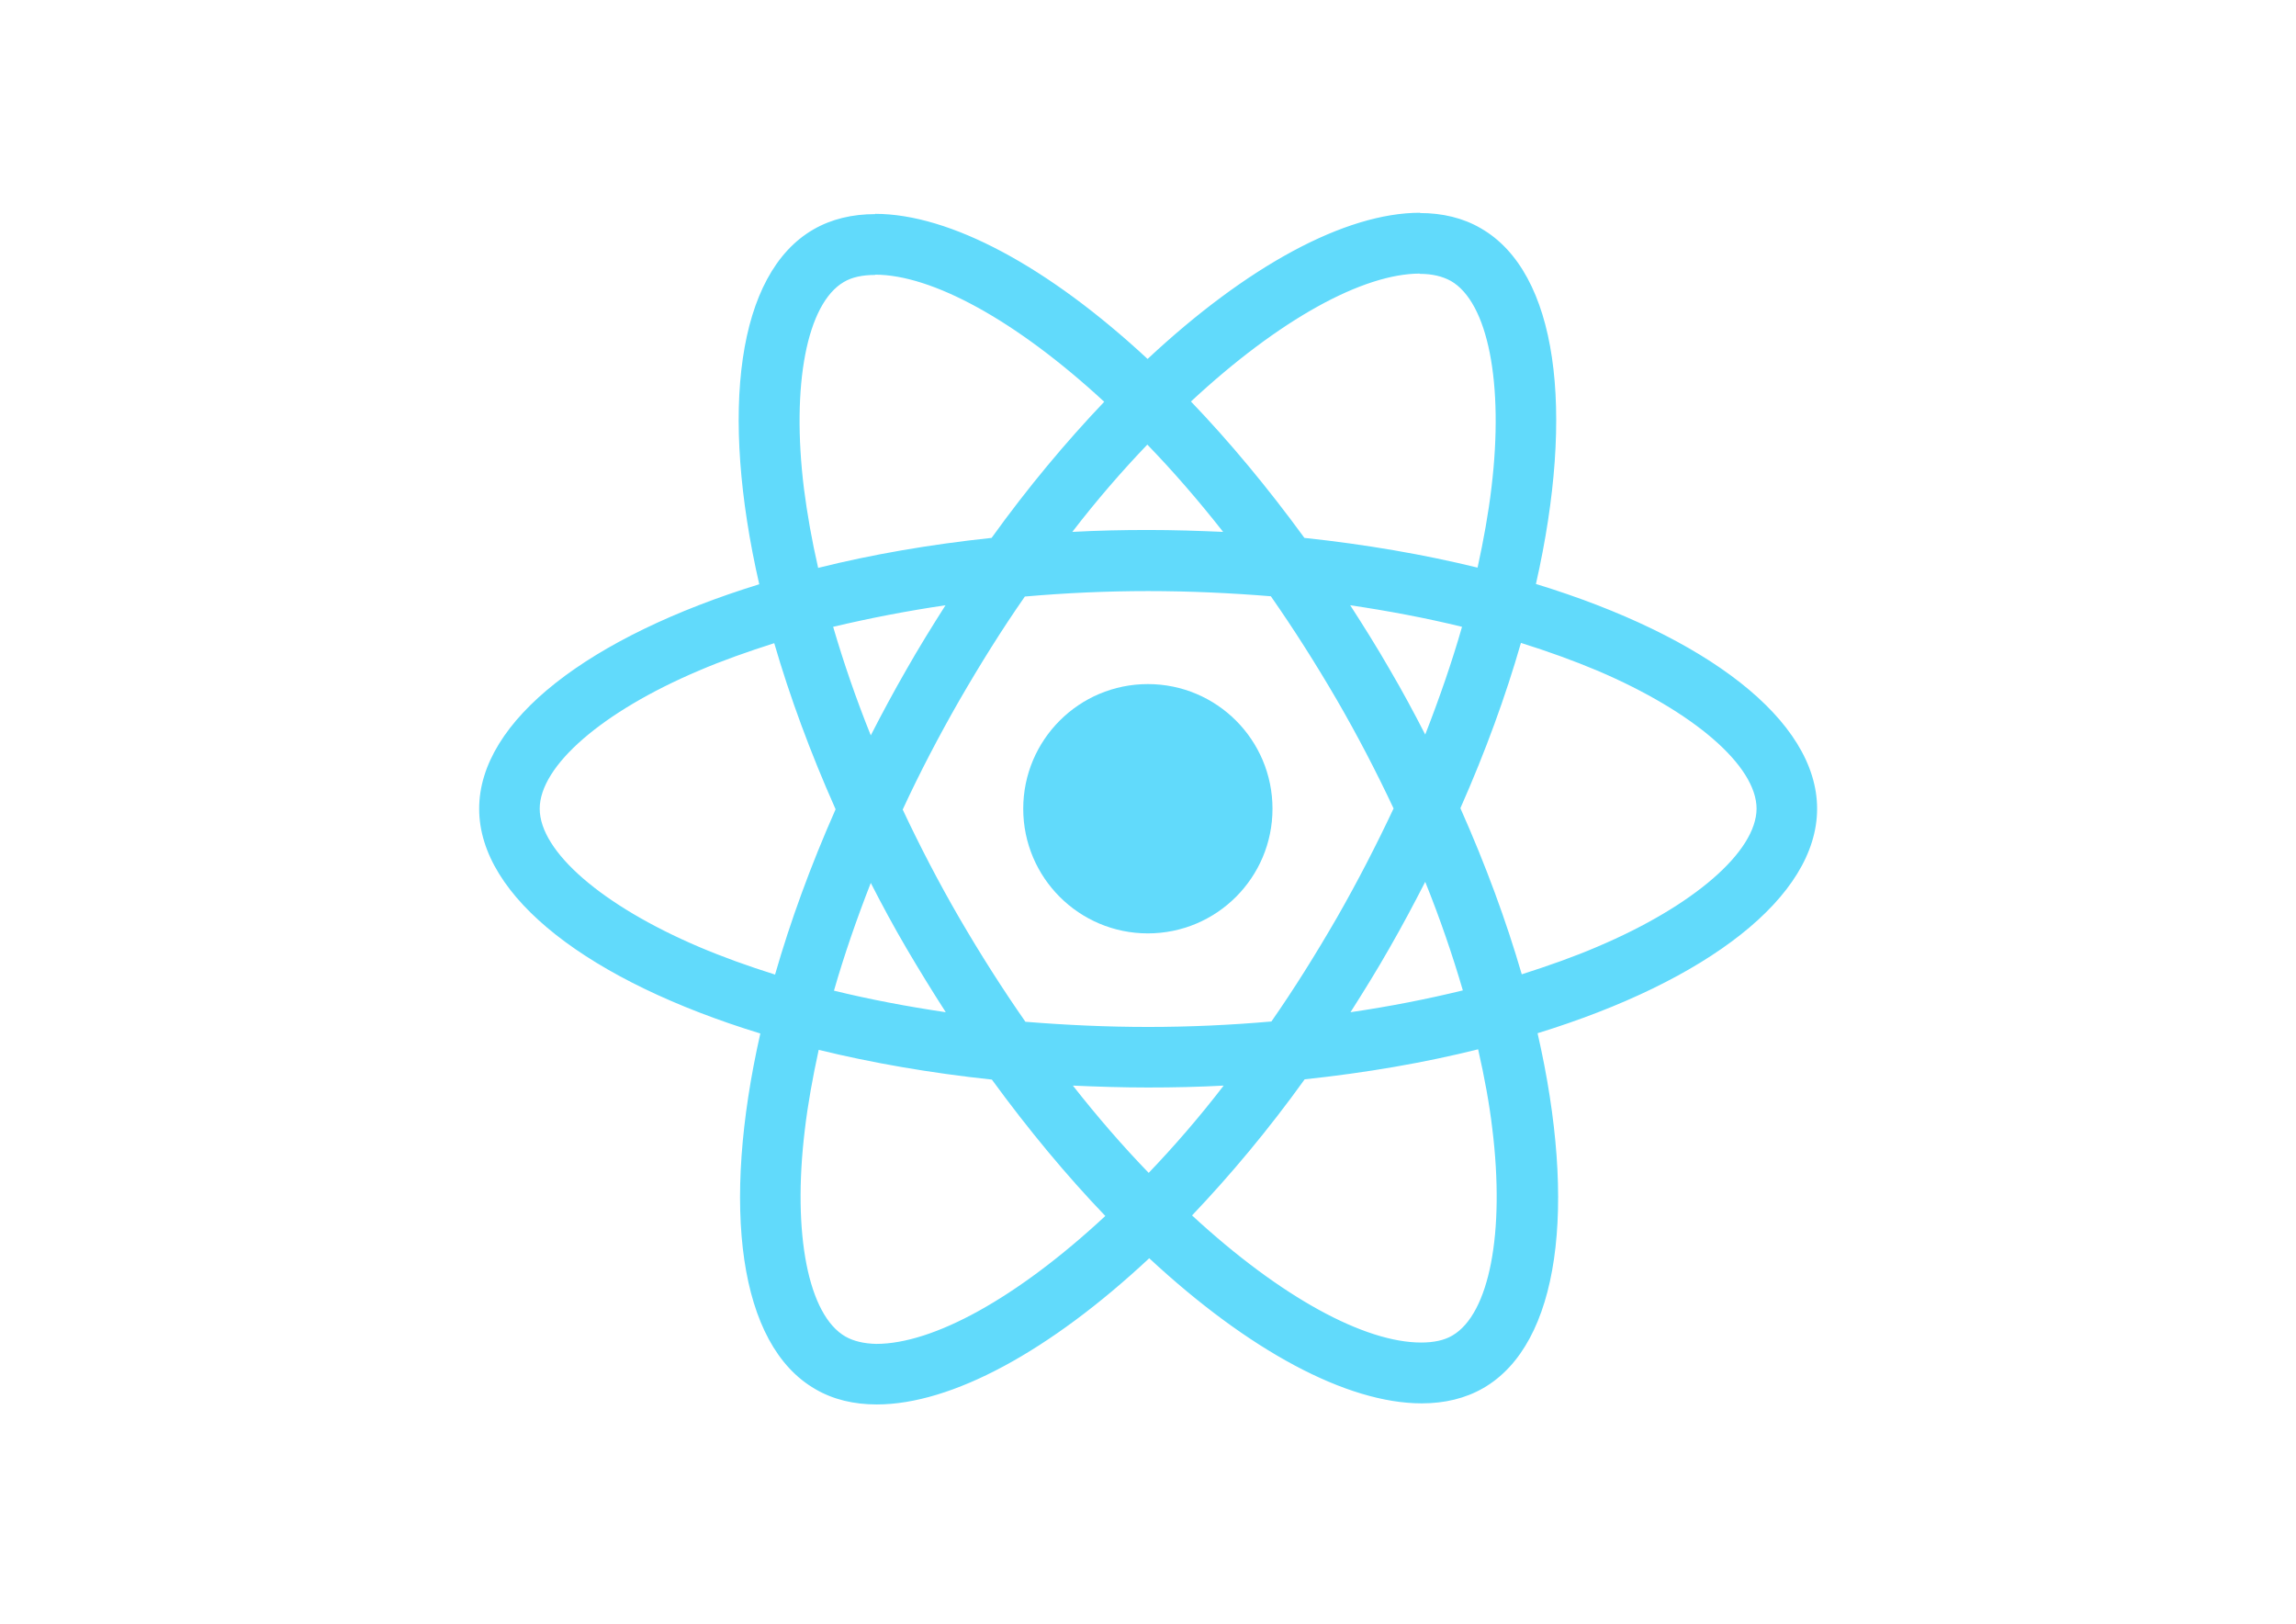
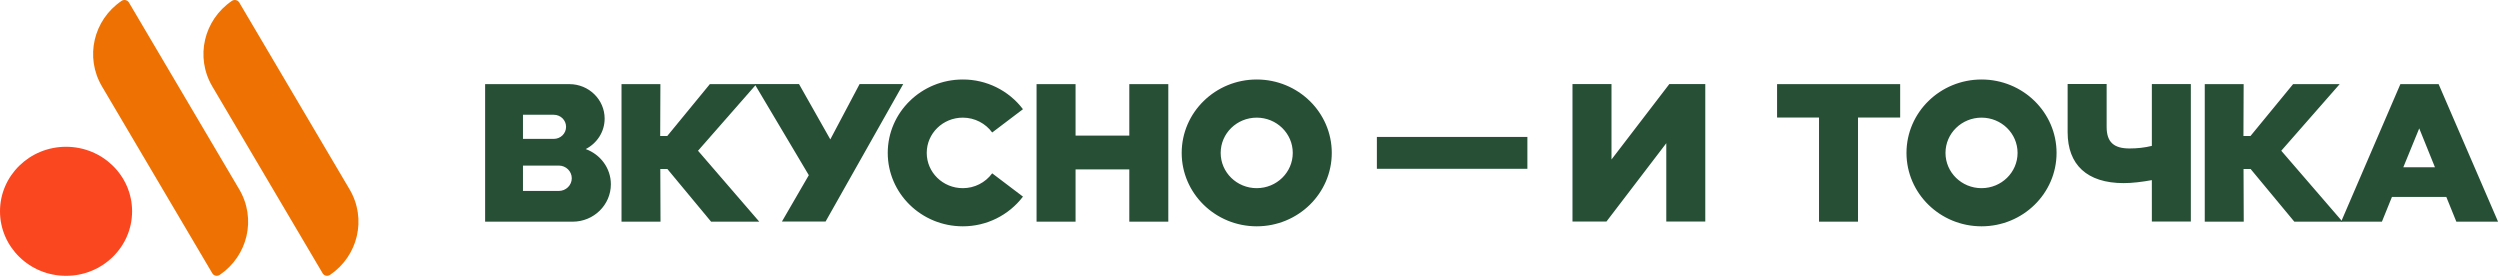
- <svg xmlns="http://www.w3.org/2000/svg" viewBox="0 0 841.9 595.3">
-   <g fill="#61DAFB">
-     <path d="M666.3 296.5c0-32.5-40.7-63.3-103.1-82.4 14.4-63.6 8-114.2-20.2-130.4-6.5-3.8-14.1-5.6-22.4-5.6v22.3c4.6 0 8.3.9 11.4 2.6 13.6 7.8 19.5 37.5 14.9 75.7-1.1 9.4-2.9 19.3-5.1 29.4-19.6-4.8-41-8.5-63.5-10.9-13.5-18.5-27.5-35.3-41.6-50 32.6-30.3 63.2-46.9 84-46.9V78c-27.5 0-63.5 19.6-99.9 53.6-36.4-33.8-72.4-53.2-99.9-53.2v22.3c20.7 0 51.4 16.5 84 46.6-14 14.7-28 31.4-41.3 49.9-22.6 2.4-44 6.1-63.6 11-2.3-10-4-19.7-5.2-29-4.7-38.2 1.1-67.9 14.6-75.8 3-1.8 6.9-2.6 11.5-2.6V78.5c-8.4 0-16 1.8-22.6 5.6-28.1 16.2-34.4 66.7-19.9 130.1-62.2 19.2-102.7 49.9-102.7 82.3 0 32.5 40.7 63.3 103.1 82.4-14.4 63.6-8 114.2 20.2 130.4 6.5 3.8 14.1 5.6 22.5 5.6 27.5 0 63.5-19.6 99.9-53.6 36.4 33.8 72.4 53.2 99.9 53.2 8.4 0 16-1.8 22.6-5.6 28.1-16.2 34.4-66.7 19.9-130.1 62-19.1 102.5-49.9 102.5-82.3zm-130.2-66.7c-3.7 12.9-8.3 26.2-13.5 39.5-4.1-8-8.4-16-13.1-24-4.6-8-9.5-15.8-14.4-23.4 14.2 2.1 27.9 4.7 41 7.9zm-45.8 106.5c-7.8 13.5-15.8 26.3-24.1 38.2-14.9 1.3-30 2-45.2 2-15.1 0-30.2-.7-45-1.9-8.3-11.9-16.4-24.6-24.2-38-7.6-13.1-14.5-26.4-20.8-39.8 6.2-13.4 13.2-26.8 20.7-39.9 7.8-13.5 15.8-26.3 24.1-38.2 14.9-1.3 30-2 45.2-2 15.1 0 30.2.7 45 1.9 8.3 11.9 16.4 24.6 24.2 38 7.6 13.1 14.5 26.4 20.8 39.8-6.3 13.4-13.2 26.8-20.7 39.9zm32.3-13c5.4 13.4 10 26.8 13.8 39.8-13.1 3.2-26.9 5.9-41.2 8 4.9-7.7 9.8-15.6 14.4-23.7 4.6-8 8.9-16.1 13-24.1zM421.2 430c-9.3-9.6-18.6-20.3-27.8-32 9 .4 18.2.7 27.5.7 9.4 0 18.7-.2 27.8-.7-9 11.7-18.3 22.4-27.5 32zm-74.4-58.9c-14.2-2.1-27.9-4.7-41-7.9 3.7-12.9 8.3-26.2 13.5-39.5 4.1 8 8.4 16 13.1 24 4.7 8 9.5 15.8 14.4 23.4zM420.7 163c9.3 9.6 18.6 20.3 27.8 32-9-.4-18.2-.7-27.5-.7-9.4 0-18.7.2-27.8.7 9-11.7 18.3-22.4 27.5-32zm-74 58.9c-4.9 7.7-9.8 15.6-14.4 23.7-4.6 8-8.9 16-13 24-5.4-13.4-10-26.8-13.8-39.8 13.1-3.1 26.9-5.8 41.2-7.9zm-90.5 125.2c-35.4-15.1-58.3-34.9-58.3-50.6 0-15.7 22.9-35.6 58.3-50.6 8.6-3.7 18-7 27.7-10.1 5.7 19.6 13.2 40 22.5 60.9-9.2 20.8-16.6 41.1-22.2 60.6-9.9-3.1-19.3-6.5-28-10.2zM310 490c-13.6-7.8-19.5-37.5-14.9-75.7 1.1-9.4 2.9-19.3 5.1-29.4 19.6 4.8 41 8.5 63.5 10.9 13.5 18.5 27.5 35.3 41.6 50-32.6 30.3-63.2 46.9-84 46.9-4.5-.1-8.3-1-11.3-2.7zm237.2-76.2c4.7 38.2-1.1 67.9-14.6 75.8-3 1.8-6.9 2.6-11.5 2.6-20.7 0-51.4-16.5-84-46.6 14-14.7 28-31.4 41.3-49.9 22.6-2.4 44-6.1 63.6-11 2.3 10.1 4.1 19.8 5.2 29.1zm38.5-66.7c-8.6 3.7-18 7-27.7 10.1-5.7-19.6-13.2-40-22.5-60.9 9.2-20.8 16.6-41.1 22.2-60.6 9.9 3.1 19.3 6.5 28.1 10.2 35.4 15.1 58.3 34.9 58.3 50.6-.1 15.7-23 35.6-58.4 50.6zM320.8 78.4z" />
-     <circle cx="420.9" cy="296.5" r="45.7" />
-     <path d="M520.5 78.1z" />
+ <svg xmlns="http://www.w3.org/2000/svg" viewBox="0 0 244 27">
+   <g fill="none" fill-rule="evenodd">
+     <g fill="#264f36">
+       <path d="M60.65 8.212h3.805l-.02 5.061h.69l4.155-5.061h4.546l-5.7 6.5 5.978 6.924h-4.7l-4.27-5.143h-.688l.02 5.143H60.66V8.212z" />
+       <path d="M76.315 21.625l2.625-4.528-5.288-8.895h4.33l3.056 5.403 2.86-5.403h4.257l-7.58 13.423zM57.162 14.551c1.1-.563 1.851-1.68 1.851-2.978 0-1.852-1.542-3.361-3.436-3.361h-8.229v13.424h8.539c2.068 0 3.734-1.64 3.734-3.653 0-1.57-1.019-2.908-2.448-3.432zm-6.12-3.35h3.004c.667 0 1.203.523 1.203 1.177s-.536 1.177-1.203 1.177h-3.004zm3.497 7.436h-3.497V16.16h3.497c.699 0 1.266.554 1.266 1.238 0 .684-.567 1.238-1.266 1.238zM101.168 8.212h3.807v5.021h5.245V8.212h3.807v13.424h-3.807v-5.102h-5.245v5.102h-3.807zM134.383 13.364h14.69v3.11h-14.69zM162.63 21.625v-7.648l-5.843 7.648h-3.312V8.202h3.807v7.365l5.647-7.365h3.507v13.423zM177.536 11.472h-4.094v-3.26h12.014v3.26h-4.115v10.164h-3.805zM122.656 7.759c-4.042 0-7.323 3.21-7.323 7.165 0 3.954 3.28 7.164 7.323 7.164 4.042 0 7.325-3.21 7.325-7.164 0-3.955-3.283-7.165-7.325-7.165zm0 10.606c-1.944 0-3.518-1.54-3.518-3.441 0-1.903 1.574-3.442 3.518-3.442 1.944 0 3.518 1.54 3.518 3.442 0 1.901-1.574 3.44-3.518 3.44zM210.02 17.58c-.935.171-1.903.292-2.746.292-3.59 0-5.473-1.801-5.473-4.971V8.2h3.807v4.197c0 1.479.71 2.093 2.231 2.093.762 0 1.492-.08 2.182-.252V8.202h3.805v13.423h-3.805zM215.173 8.212h3.807l-.02 5.061h.688l4.157-5.061h4.546l-5.7 6.5 5.978 6.924h-4.702l-4.268-5.143h-.69l.02 5.143h-3.805V8.212zM193.398 7.759c-4.043 0-7.325 3.21-7.325 7.165 0 3.954 3.282 7.164 7.325 7.164s7.322-3.21 7.322-7.164c0-3.955-3.28-7.165-7.322-7.165zm0 10.606c-1.945 0-3.518-1.54-3.518-3.441 0-1.903 1.573-3.442 3.518-3.442s3.517 1.54 3.517 3.442c0 1.901-1.573 3.44-3.517 3.44zM96.838 16.916a3.548 3.548 0 01-2.87 1.449c-1.945 0-3.519-1.54-3.519-3.441 0-1.903 1.574-3.442 3.518-3.442 1.183 0 2.233.574 2.871 1.45l3.003-2.275a7.346 7.346 0 00-5.874-2.898c-4.042 0-7.323 3.21-7.323 7.165 0 3.954 3.28 7.164 7.323 7.164a7.362 7.362 0 005.874-2.898z" />
+       <path d="M238.02 8.212h-3.743l-5.783 13.424h3.981l.979-2.416h5.306l.979 2.416h4.072l-5.802-13.424zm-3.456 8.11l1.553-3.793 1.533 3.793h-3.075z" />
+     </g>
+     <path d="M22.629.09c-2.734 1.854-3.601 5.48-1.907 8.347l10.77 18.24c.146.248.48.316.72.152 2.735-1.855 3.602-5.48 1.907-8.349L23.35.242a.508.508 0 00-.721-.153M11.86.09c-2.734 1.854-3.6 5.48-1.906 8.347l10.77 18.24c.146.248.48.316.72.152 2.735-1.855 3.601-5.48 1.906-8.349L12.582.242a.508.508 0 00-.722-.153" fill="#ee7203" />
+     <path d="M12.892 20.622c0-3.478-2.886-6.297-6.446-6.297-3.56 0-6.446 2.82-6.446 6.297s2.886 6.298 6.446 6.298c3.56 0 6.446-2.82 6.446-6.298" fill="#fb471f" />
  </g>
</svg>
